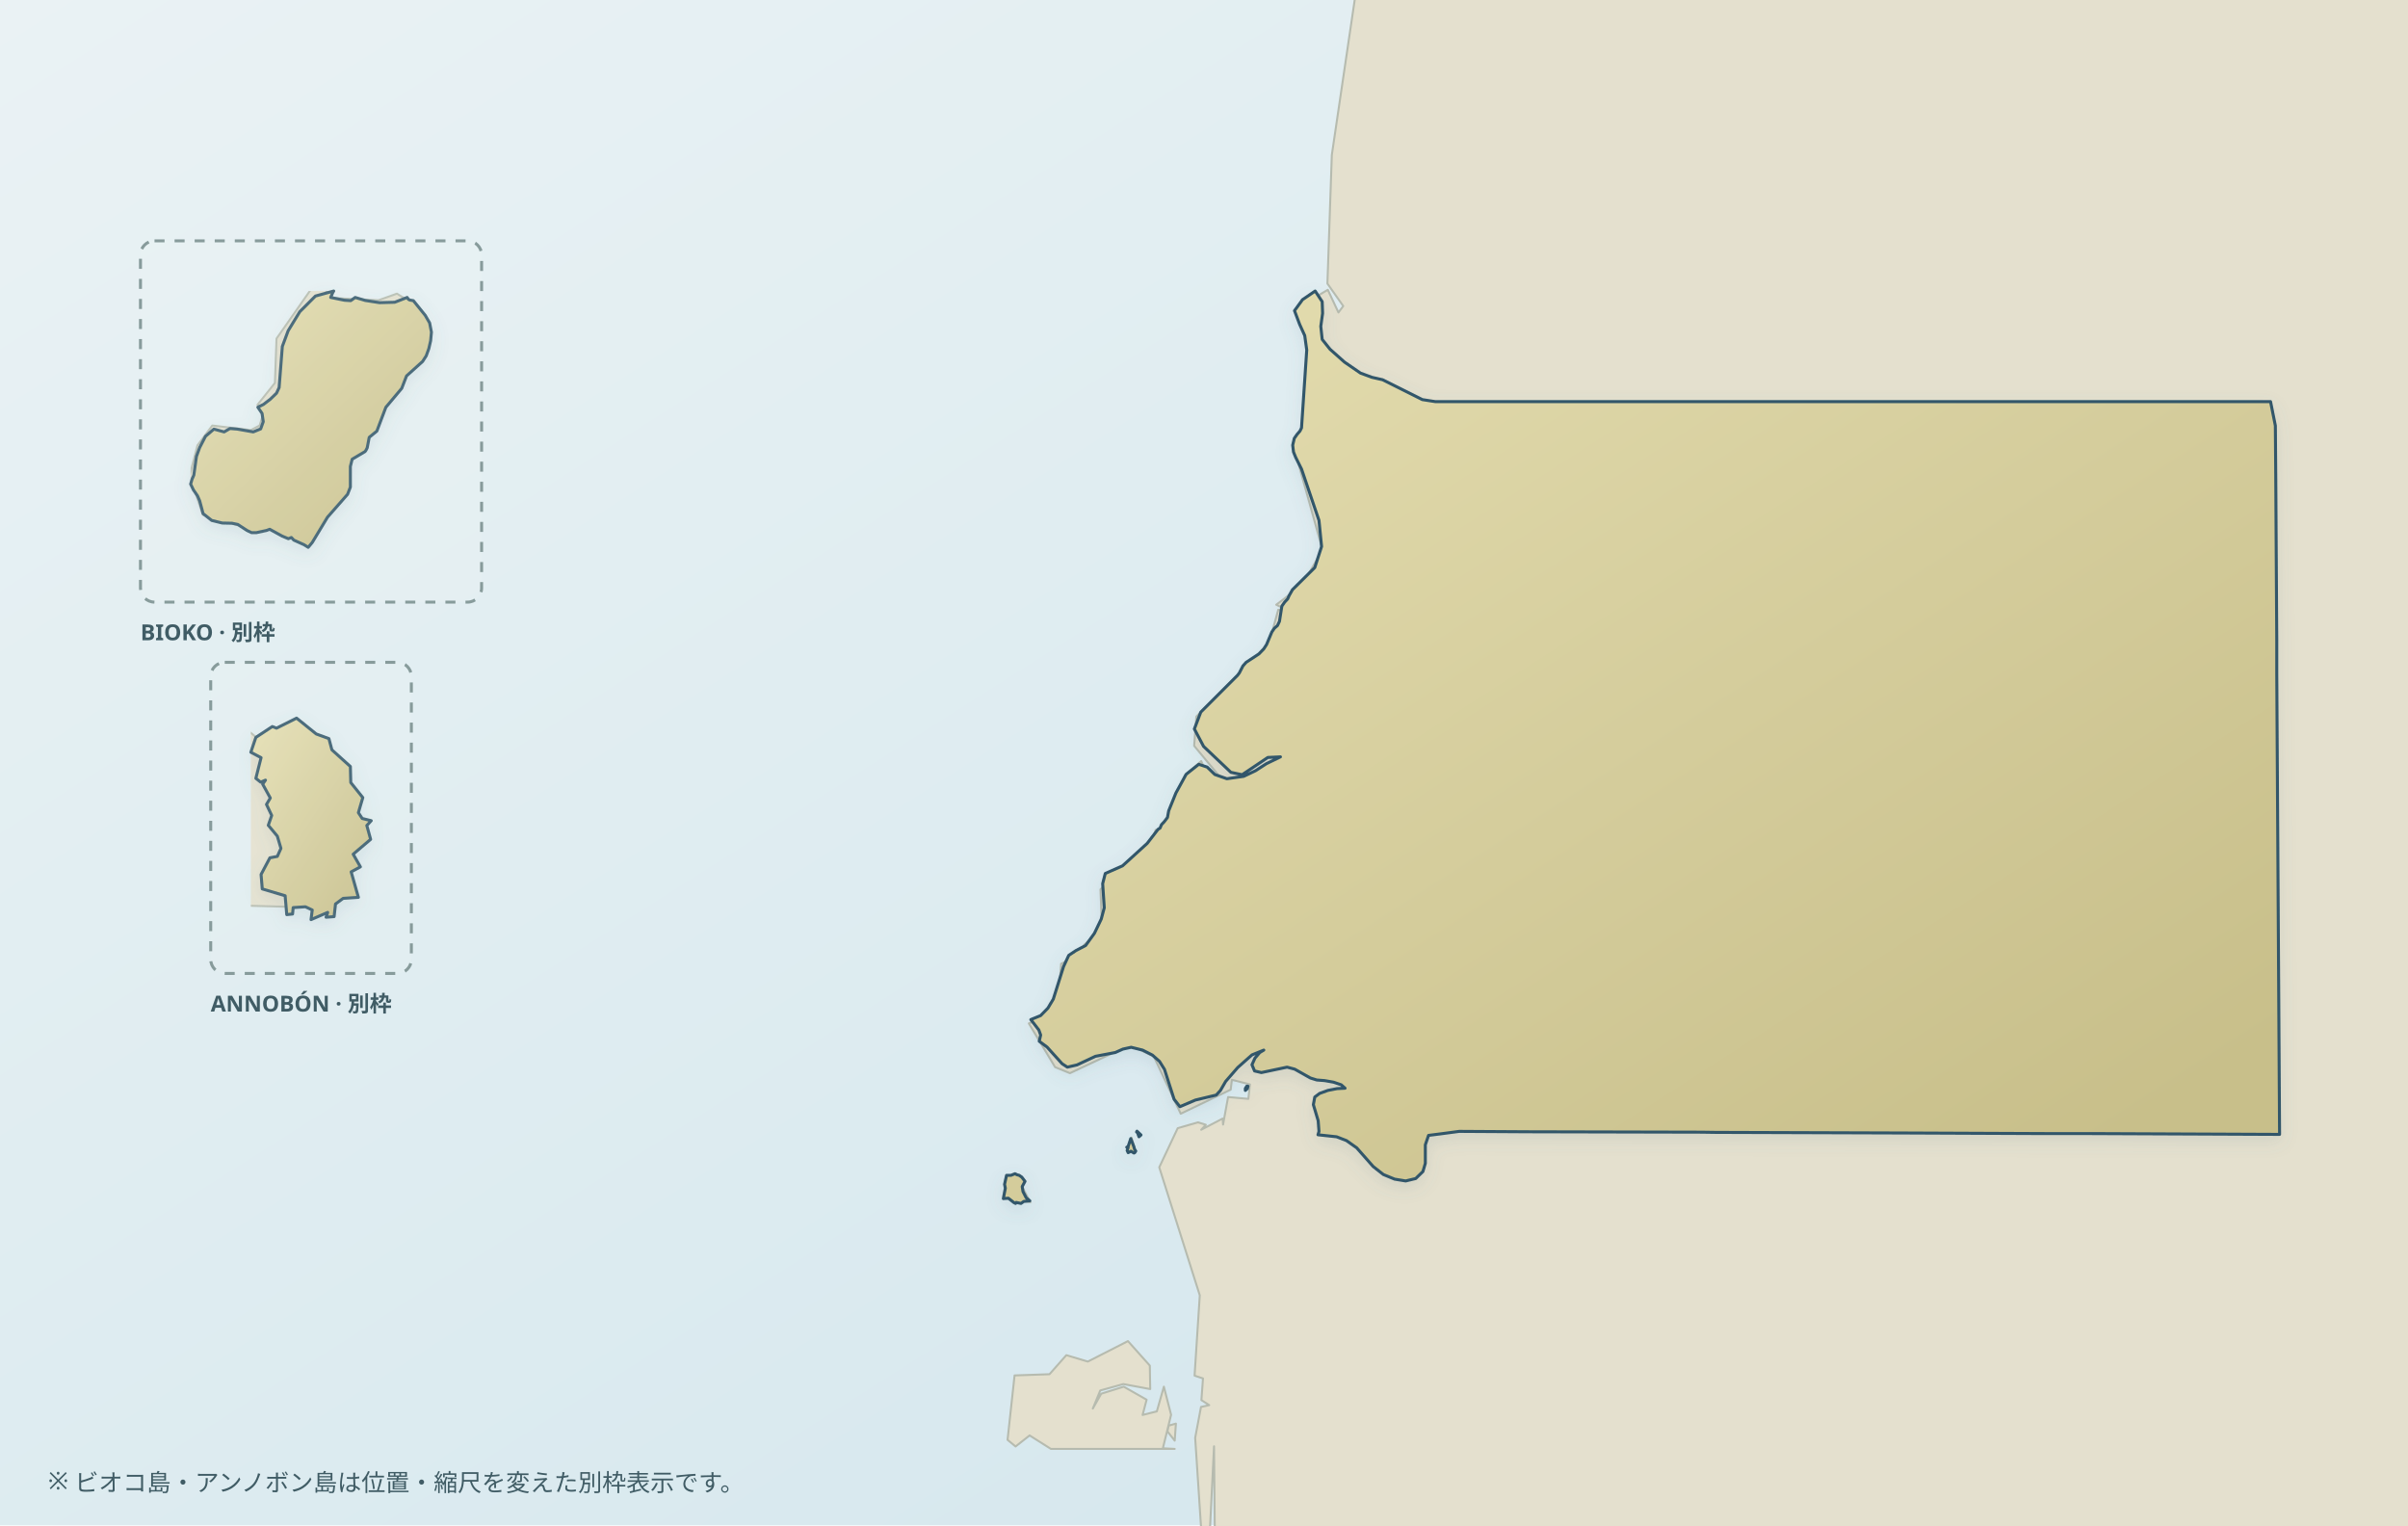
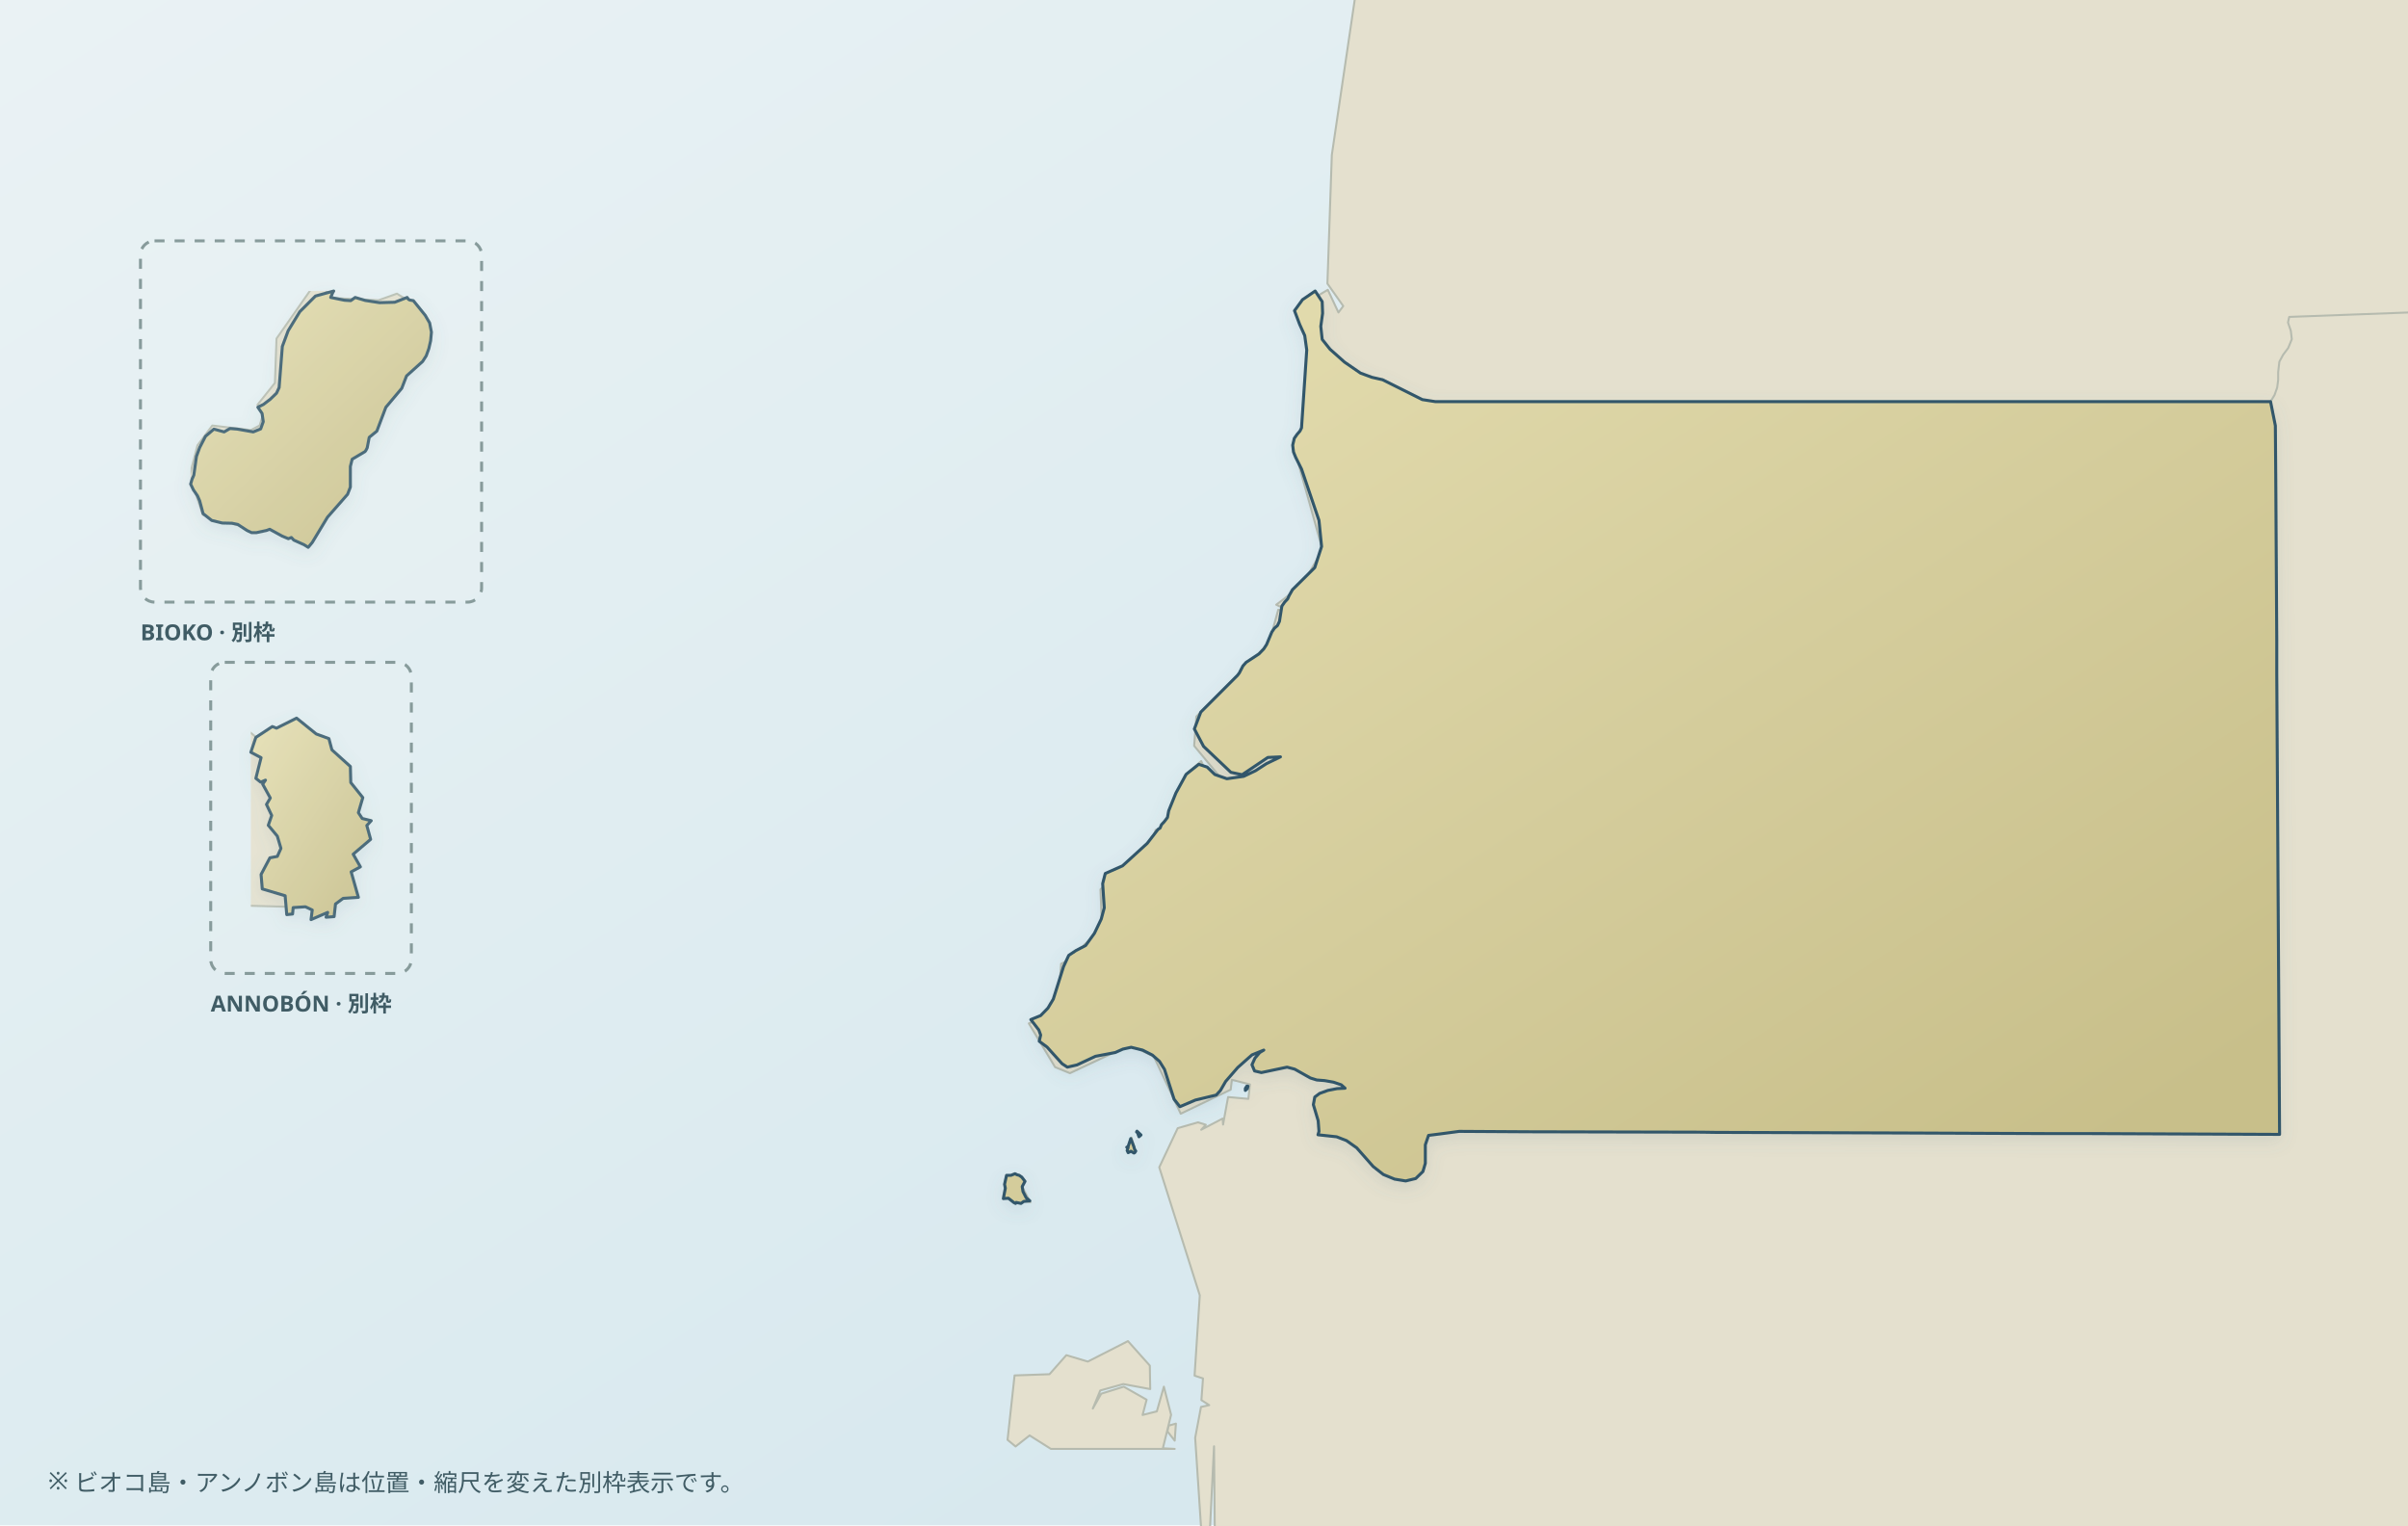
<svg xmlns="http://www.w3.org/2000/svg" viewBox="0 0 1200 760" role="img" aria-label="Map of Equatorial Guinea" data-map-style="journey-atlas-map-v3-clean-background" data-map-projection="multi-region-local-equirectangular-fit-v1">
  <defs>
    <linearGradient id="sea" x1="0" y1="0" x2="1" y2="1">
      <stop offset="0" stop-color="#eaf2f4" />
      <stop offset=".55" stop-color="#dcebf0" />
      <stop offset="1" stop-color="#d0e3eb" />
    </linearGradient>
    <linearGradient id="land" x1=".12" y1=".08" x2=".88" y2=".92">
      <stop offset="0" stop-color="#e2dbad" />
      <stop offset=".52" stop-color="#d4cc9b" />
      <stop offset="1" stop-color="#c8bf8a" />
    </linearGradient>
    <filter id="shadow" x="-10%" y="-10%" width="120%" height="120%">
      <feGaussianBlur in="SourceAlpha" stdDeviation="4" result="b" />
      <feOffset in="b" dy="3" result="o" />
      <feColorMatrix in="o" type="matrix" values="0 0 0 0 .12 0 0 0 0 .22 0 0 0 0 .28 0 0 0 .14 0" />
      <feBlend in="SourceGraphic" mode="normal" />
    </filter>
    <clipPath id="map-context-clip-mainland" clipPathUnits="userSpaceOnUse">
      <rect x="220" y="-40" width="1100" height="900" />
    </clipPath>
    <clipPath id="map-context-clip-bioko" clipPathUnits="userSpaceOnUse">
      <rect x="95" y="145" width="120" height="127.77" />
    </clipPath>
    <clipPath id="map-context-clip-annobon" clipPathUnits="userSpaceOnUse">
      <rect x="125" y="355" width="60" height="105.98" />
    </clipPath>
  </defs>
  <rect width="1200" height="760" fill="url(#sea)" />
  <g id="geographic-context" fill="#e4e0ce" fill-rule="evenodd" stroke="#b6bbaf" stroke-width="1" stroke-linejoin="round">
    <path data-map-context-region="mainland" d="M 585.4,717.8 L 581.8,713.2 L 582.4,710.3 L 586.0,709.3 L 585.4,717.8 Z M 502.1,717.4 L 505.6,685.3 L 523.0,684.7 L 531.4,675.2 L 542.1,678.4 L 562.1,668.2 L 573.0,680.4 L 573.2,692.1 L 559.8,689.6 L 548.3,692.8 L 544.6,701.8 L 548.8,694.4 L 560.0,690.9 L 571.4,697.4 L 569.4,705.0 L 576.5,703.2 L 580.0,690.9 L 583.6,704.9 L 579.5,721.6 L 585.4,721.9 L 523.7,721.9 L 513.1,715.2 L 506.1,720.7 L 502.1,717.4 Z M 506.1,585.3 L 513.5,599.0 L 500.2,597.0 L 501.5,586.5 L 506.1,585.3 Z M 565.8,573.5 L 561.7,572.7 L 563.9,566.8 L 565.8,573.5 Z M 595.6,716.4 L 598.5,701.0 L 602.6,700.1 L 598.7,697.6 L 599.5,686.8 L 595.3,685.4 L 597.9,645.4 L 577.7,581.6 L 586.9,562.1 L 597.0,559.2 L 600.9,560.4 L 598.6,562.9 L 609.3,557.3 L 609.5,560.3 L 612.0,546.6 L 622.1,547.5 L 622.9,540.3 L 613.9,538.0 L 613.3,542.9 L 588.4,554.9 L 575.0,526.4 L 563.0,520.7 L 533.2,534.7 L 525.8,531.7 L 512.7,509.9 L 519.1,507.4 L 520.8,513.2 L 523.4,499.9 L 527.4,499.1 L 528.8,480.2 L 535.8,476.8 L 538.6,480.3 L 540.2,470.8 L 549.2,462.9 L 548.4,443.1 L 573.7,420.2 L 575.9,413.5 L 580.5,413.6 L 579.7,418.6 L 590.5,386.3 L 598.6,379.2 L 602.8,388.5 L 608.2,387.4 L 595.1,371.6 L 596.2,357.0 L 632.5,320.2 L 637.0,303.8 L 643.6,305.1 L 636.0,301.3 L 648.7,291.7 L 659.1,274.0 L 646.9,230.4 L 653.0,230.8 L 644.6,223.6 L 653.8,201.1 L 652.5,168.3 L 647.4,152.8 L 661.7,144.4 L 667.0,155.7 L 669.4,152.5 L 661.5,141.3 L 663.7,77.2 L 681.0,-40.0 L 1202.9,-40.0 L 1202.9,800.0 L 605.7,800.0 L 605.0,720.6 L 601.1,800.0 L 595.6,716.4 Z" clip-path="url(#map-context-clip-mainland)" />
    <path data-map-context-region="bioko" d="M 105.8,212.0 L 125.0,214.3 L 129.4,212.0 L 131.4,205.5 L 128.3,201.7 L 137.0,190.8 L 137.8,168.7 L 154.6,144.7 L 160.8,141.8 L 164.4,148.4 L 188.6,149.6 L 197.8,146.3 L 205.2,150.9 L 209.2,158.7 L 208.9,174.8 L 192.6,196.8 L 181.5,216.1 L 180.9,223.1 L 171.7,229.7 L 171.5,246.3 L 151.8,270.3 L 132.6,262.4 L 125.4,263.8 L 101.1,256.5 L 94.5,237.1 L 98.4,221.9 L 105.8,212.0 Z M 290.4,97.7 L 295.4,103.6 L 295.4,111.2 L 289.8,106.7 L 288.0,101.5 L 290.4,97.7 Z M 295.4,97.7 L 295.4,103.5 L 291.5,98.5 L 293.1,96.3 L 295.4,97.7 Z M 275.1,104.7 L 272.0,104.0 L 270.6,107.5 L 270.6,95.7 L 268.1,93.4 L 248.9,93.2 L 234.0,83.4 L 295.4,83.4 L 295.4,93.5 L 289.7,96.3 L 278.2,109.3 L 275.1,104.7 Z" clip-path="url(#map-context-clip-bioko)" />
    <path data-map-context-region="annobon" d="M 104.9,383.1 L 123.1,363.5 L 147.8,384.4 L 147.1,451.9 L 121.3,451.2 L 104.9,383.1 Z" clip-path="url(#map-context-clip-annobon)" />
+     <path data-map-context-border="cameroon-gabon" d="M 1131.5,200.1 L 1133.5,196.8 L 1134.8,193.1 L 1135.3,189.3 L 1135.3,185.4 L 1135.9,180.2 L 1137.8,176.7 L 1140.3,173.4 L 1142.1,169.0 L 1141.6,164.8 L 1140.2,160.7 L 1140.8,157.9 L 1224.3,154.8" fill="none" stroke="#b6bbaf" stroke-width="1" stroke-linejoin="round" stroke-linecap="round" clip-path="url(#map-context-clip-mainland)" />
  </g>
  <g data-map-region="mainland">
    <path d="M 655.4,145.0 L 658.9,150.3 L 659.1,156.1 L 658.2,162.6 L 658.9,169.1 L 662.8,174.0 L 670.0,180.4 L 678.0,185.9 L 683.7,188.0 L 689.0,189.2 L 708.8,199.1 L 715.2,200.1 L 757.3,200.1 L 777.4,200.1 L 846.2,200.1 L 850.9,200.1 L 944.4,200.1 L 1037.9,200.1 L 1131.5,200.1 L 1133.9,212.1 L 1134.1,237.2 L 1134.6,319.2 L 1134.6,335.6 L 1135.0,401.2 L 1135.5,483.2 L 1136.0,565.2 L 1042.3,564.8 L 1019.4,564.8 L 948.6,564.5 L 855.0,564.2 L 847.8,564.1 L 761.3,563.9 L 727.2,563.7 L 718.2,564.9 L 711.9,565.7 L 710.3,570.4 L 710.3,579.6 L 709.1,583.7 L 705.5,587.2 L 700.5,588.4 L 695.0,587.5 L 689.4,585.2 L 684.3,581.2 L 676.1,571.9 L 671.0,568.3 L 666.1,566.4 L 656.8,565.4 L 657.3,563.7 L 656.9,558.4 L 654.5,550.4 L 655.2,546.6 L 657.6,544.8 L 661.7,543.3 L 666.3,542.4 L 670.3,542.2 L 668.4,540.5 L 664.6,539.2 L 660.1,538.4 L 656.2,538.1 L 653.0,537.1 L 645.2,532.7 L 641.4,531.7 L 628.6,534.4 L 625.2,533.6 L 623.9,530.5 L 625.4,527.2 L 627.8,524.4 L 629.8,523.2 L 623.9,525.6 L 616.8,531.9 L 610.8,538.8 L 608.2,543.3 L 606.1,545.6 L 595.7,548.1 L 588.0,551.4 L 585.1,547.7 L 580.3,532.8 L 577.8,528.8 L 574.3,525.7 L 569.4,523.2 L 563.7,521.8 L 559.6,522.7 L 555.8,524.4 L 545.9,526.3 L 536.7,530.6 L 531.9,531.7 L 529.3,530.0 L 521.8,521.7 L 517.9,518.8 L 518.6,515.7 L 517.7,513.2 L 513.7,508.0 L 518.6,506.0 L 522.2,502.3 L 524.9,497.8 L 530.0,481.6 L 532.6,476.0 L 536.2,473.6 L 541.0,471.1 L 545.4,465.0 L 548.8,457.9 L 550.3,452.3 L 549.5,440.3 L 550.8,435.2 L 559.4,431.4 L 571.7,420.2 L 577.1,413.2 L 578.1,412.6 L 578.8,410.9 L 580.2,409.4 L 581.8,407.3 L 582.4,404.0 L 586.0,395.1 L 591.1,385.8 L 597.4,380.8 L 601.6,382.2 L 605.4,385.9 L 611.4,388.0 L 619.8,386.8 L 625.7,384.0 L 631.1,380.5 L 638.1,377.1 L 631.8,377.4 L 619.0,386.0 L 613.4,384.8 L 599.8,371.9 L 595.2,363.2 L 598.4,354.8 L 616.7,336.5 L 617.6,335.3 L 619.4,331.8 L 621.0,330.0 L 627.4,325.8 L 629.8,323.3 L 631.2,321.1 L 633.8,314.9 L 635.1,313.0 L 636.6,311.7 L 637.6,309.6 L 638.8,302.0 L 640.2,300.0 L 641.7,298.4 L 642.4,296.8 L 644.1,293.8 L 655.2,282.8 L 658.6,272.3 L 657.3,259.3 L 648.6,233.7 L 645.7,227.9 L 644.6,225.2 L 644.2,221.8 L 645.0,218.4 L 646.4,216.4 L 647.8,214.8 L 648.6,213.2 L 651.2,174.4 L 650.2,167.2 L 647.7,161.7 L 645.1,154.8 L 649.1,149.3 Z M 506.8,585.3 L 505.8,584.8 L 503.8,585.6 L 501.6,585.6 L 500.6,590.1 L 501.0,592.0 L 500.0,597.2 L 502.5,597.0 L 505.3,599.2 L 506.1,599.6 L 506.4,599.1 L 508.8,599.6 L 510.2,598.6 L 513.2,598.3 L 511.4,596.8 L 509.8,593.7 L 509.4,591.2 L 510.8,588.6 L 509.2,586.5 L 507.9,585.6 Z M 620.6,543.3 L 621.6,542.4 L 621.9,541.2 L 621.3,541.2 L 620.6,542.3 Z M 565.0,571.2 L 563.5,567.3 L 562.2,571.2 L 561.5,571.6 L 562.2,571.7 L 561.7,573.2 L 562.2,574.3 L 563.6,573.6 L 565.1,574.5 L 565.5,574.3 L 566.0,573.5 L 565.4,572.6 Z M 566.6,563.6 L 566.4,564.0 L 566.9,564.4 L 567.6,566.4 L 568.6,565.5 Z" fill="url(#land)" fill-rule="evenodd" stroke="#31576a" stroke-width="1.5" stroke-linejoin="round" stroke-linecap="round" filter="url(#shadow)" />
  </g>
  <g data-map-region="bioko">
    <path d="M 206.0,149.8 L 211.9,157.1 L 214.1,160.9 L 215.0,165.5 L 214.6,169.8 L 213.7,173.7 L 212.4,177.3 L 210.6,180.1 L 202.6,187.3 L 200.2,193.5 L 192.9,202.2 L 192.3,202.9 L 187.8,214.8 L 184.0,217.9 L 183.0,223.1 L 182.4,224.3 L 181.9,225.0 L 175.5,228.8 L 174.6,232.4 L 174.6,242.7 L 173.2,246.3 L 163.2,257.7 L 155.6,270.3 L 153.6,272.7 L 151.5,271.4 L 146.4,269.1 L 145.2,267.8 L 143.7,268.4 L 140.6,267.1 L 134.4,263.7 L 132.8,264.3 L 127.7,265.4 L 125.4,265.4 L 123.1,264.3 L 118.5,261.3 L 115.6,260.7 L 110.8,260.6 L 105.5,259.3 L 101.2,255.9 L 99.5,249.5 L 98.4,247.0 L 96.4,244.1 L 95.0,241.2 L 95.7,238.8 L 96.6,236.7 L 97.9,227.4 L 99.5,223.0 L 102.4,217.4 L 106.6,213.8 L 111.7,215.2 L 114.6,213.5 L 118.3,213.8 L 126.2,215.2 L 129.9,213.7 L 131.2,210.1 L 130.6,206.0 L 128.5,202.9 L 131.3,201.5 L 134.7,198.9 L 137.8,195.9 L 139.1,193.1 L 140.7,172.6 L 143.6,164.8 L 149.4,155.3 L 157.2,147.5 L 166.3,145.0 L 165.8,145.8 L 164.8,148.2 L 171.7,149.6 L 174.8,149.8 L 177.0,148.2 L 182.0,149.7 L 189.1,150.8 L 196.7,150.6 L 202.9,148.2 L 203.5,149.1 L 204.2,149.5 Z" fill="url(#land)" fill-rule="evenodd" stroke="#31576a" stroke-width="1.5" stroke-linejoin="round" stroke-linecap="round" filter="url(#shadow)" />
  </g>
  <g data-map-region="annobon">
    <path d="M 130.7,442.9 L 142.1,446.3 L 142.9,455.7 L 145.8,455.4 L 146.1,452.2 L 152.2,451.8 L 155.6,453.4 L 155.0,458.2 L 163.3,454.6 L 162.5,457.0 L 166.5,456.7 L 167.2,450.4 L 171.0,447.6 L 178.6,447.1 L 175.0,434.4 L 179.6,431.9 L 176.0,425.6 L 184.7,418.2 L 182.8,411.3 L 185.0,408.9 L 180.5,407.8 L 178.6,404.9 L 180.8,397.4 L 174.8,389.9 L 174.6,381.9 L 165.4,373.6 L 163.9,368.0 L 157.6,365.7 L 147.8,357.8 L 137.8,362.8 L 135.7,362.0 L 127.5,367.4 L 125.0,374.8 L 130.1,377.5 L 127.5,387.8 L 129.9,389.7 L 132.3,388.7 L 130.9,390.7 L 134.7,397.6 L 132.8,400.8 L 135.4,406.3 L 133.7,411.2 L 138.2,416.6 L 140.0,422.7 L 138.2,426.7 L 134.5,427.4 L 130.1,435.7 Z" fill="url(#land)" fill-rule="evenodd" stroke="#31576a" stroke-width="1.5" stroke-linejoin="round" stroke-linecap="round" filter="url(#shadow)" />
  </g>
  <g data-map-inset-frame="bioko">
    <rect x="70" y="120" width="170" height="180" rx="7" fill="#eef2ef" fill-opacity=".14" stroke="#879b9b" stroke-width="1.5" stroke-dasharray="5 5" />
  </g>
  <g data-map-inset-frame="annobon">
    <rect x="105" y="330" width="100" height="155" rx="7" fill="#eef2ef" fill-opacity=".14" stroke="#879b9b" stroke-width="1.5" stroke-dasharray="5 5" />
  </g>
  <g data-map-inset-explanation="true" font-family="sans-serif" fill="#405c65">
    <text x="70" y="319" font-size="11" font-weight="600">BIOKO · 別枠</text>
    <text x="105" y="504" font-size="11" font-weight="600">ANNOBÓN · 別枠</text>
    <text x="24" y="742" font-size="12">※ ビオコ島・アンノボン島は位置・縮尺を変えた別枠表示です。</text>
  </g>
</svg>
